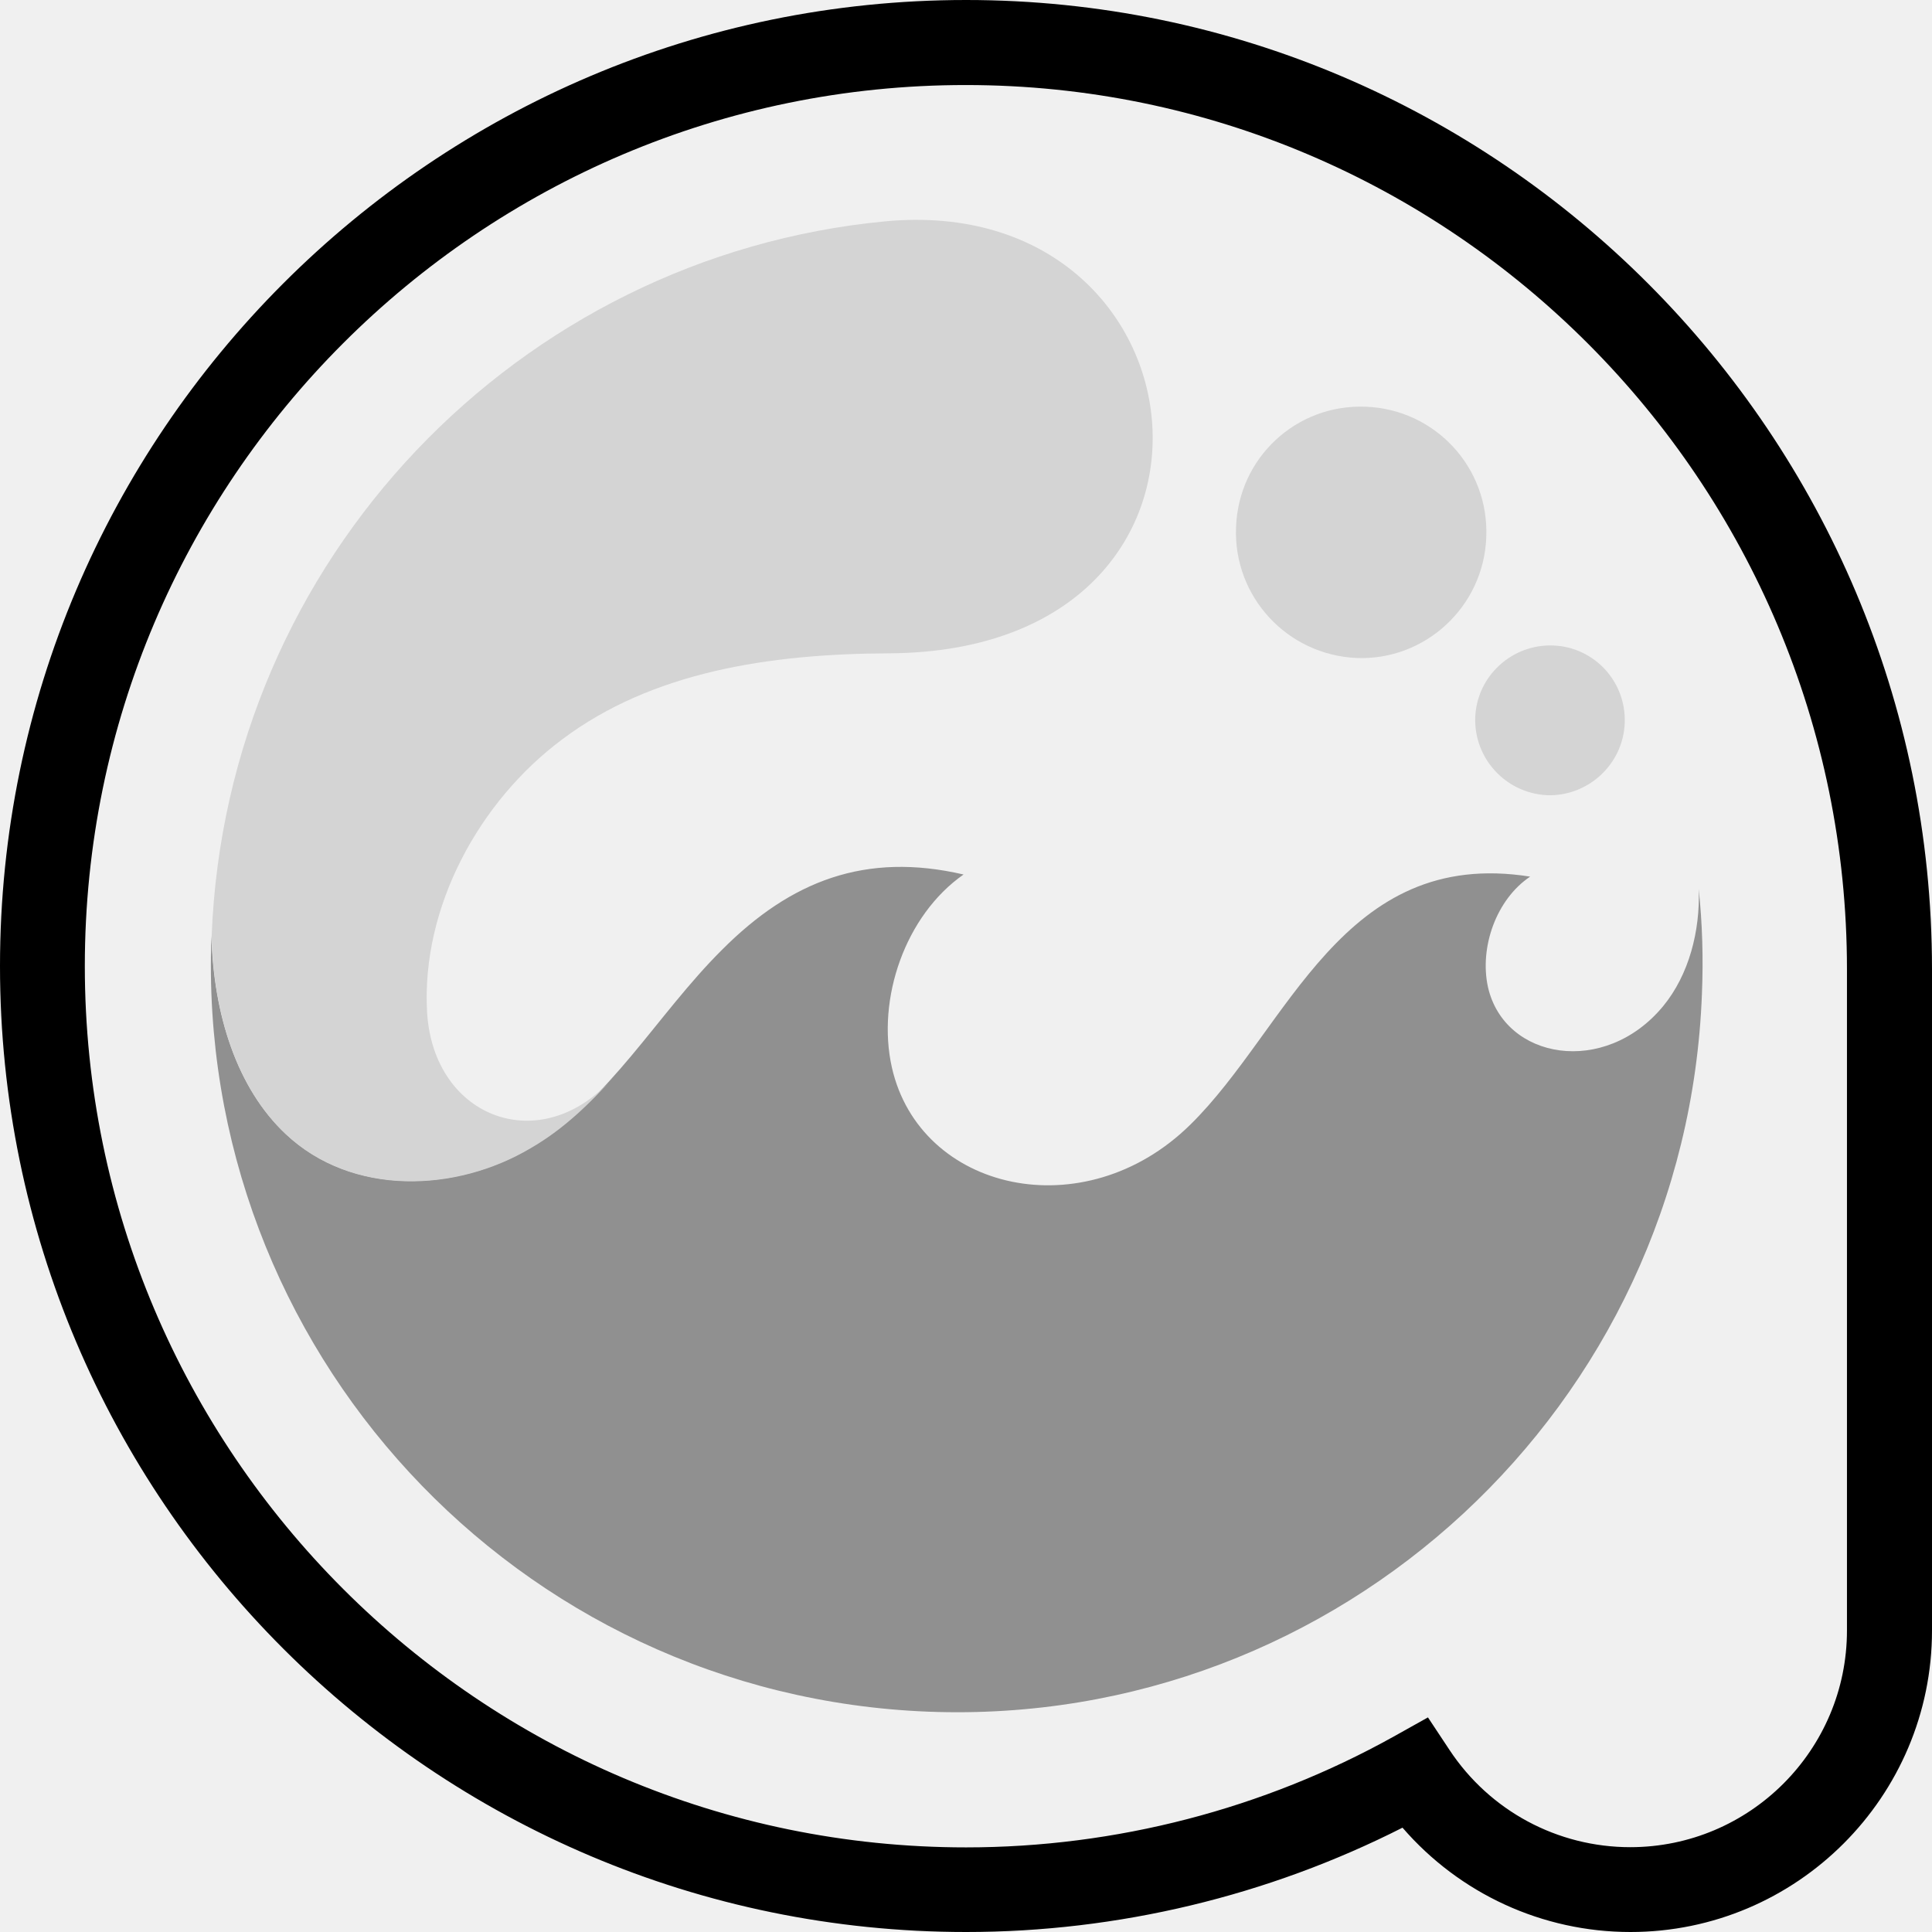
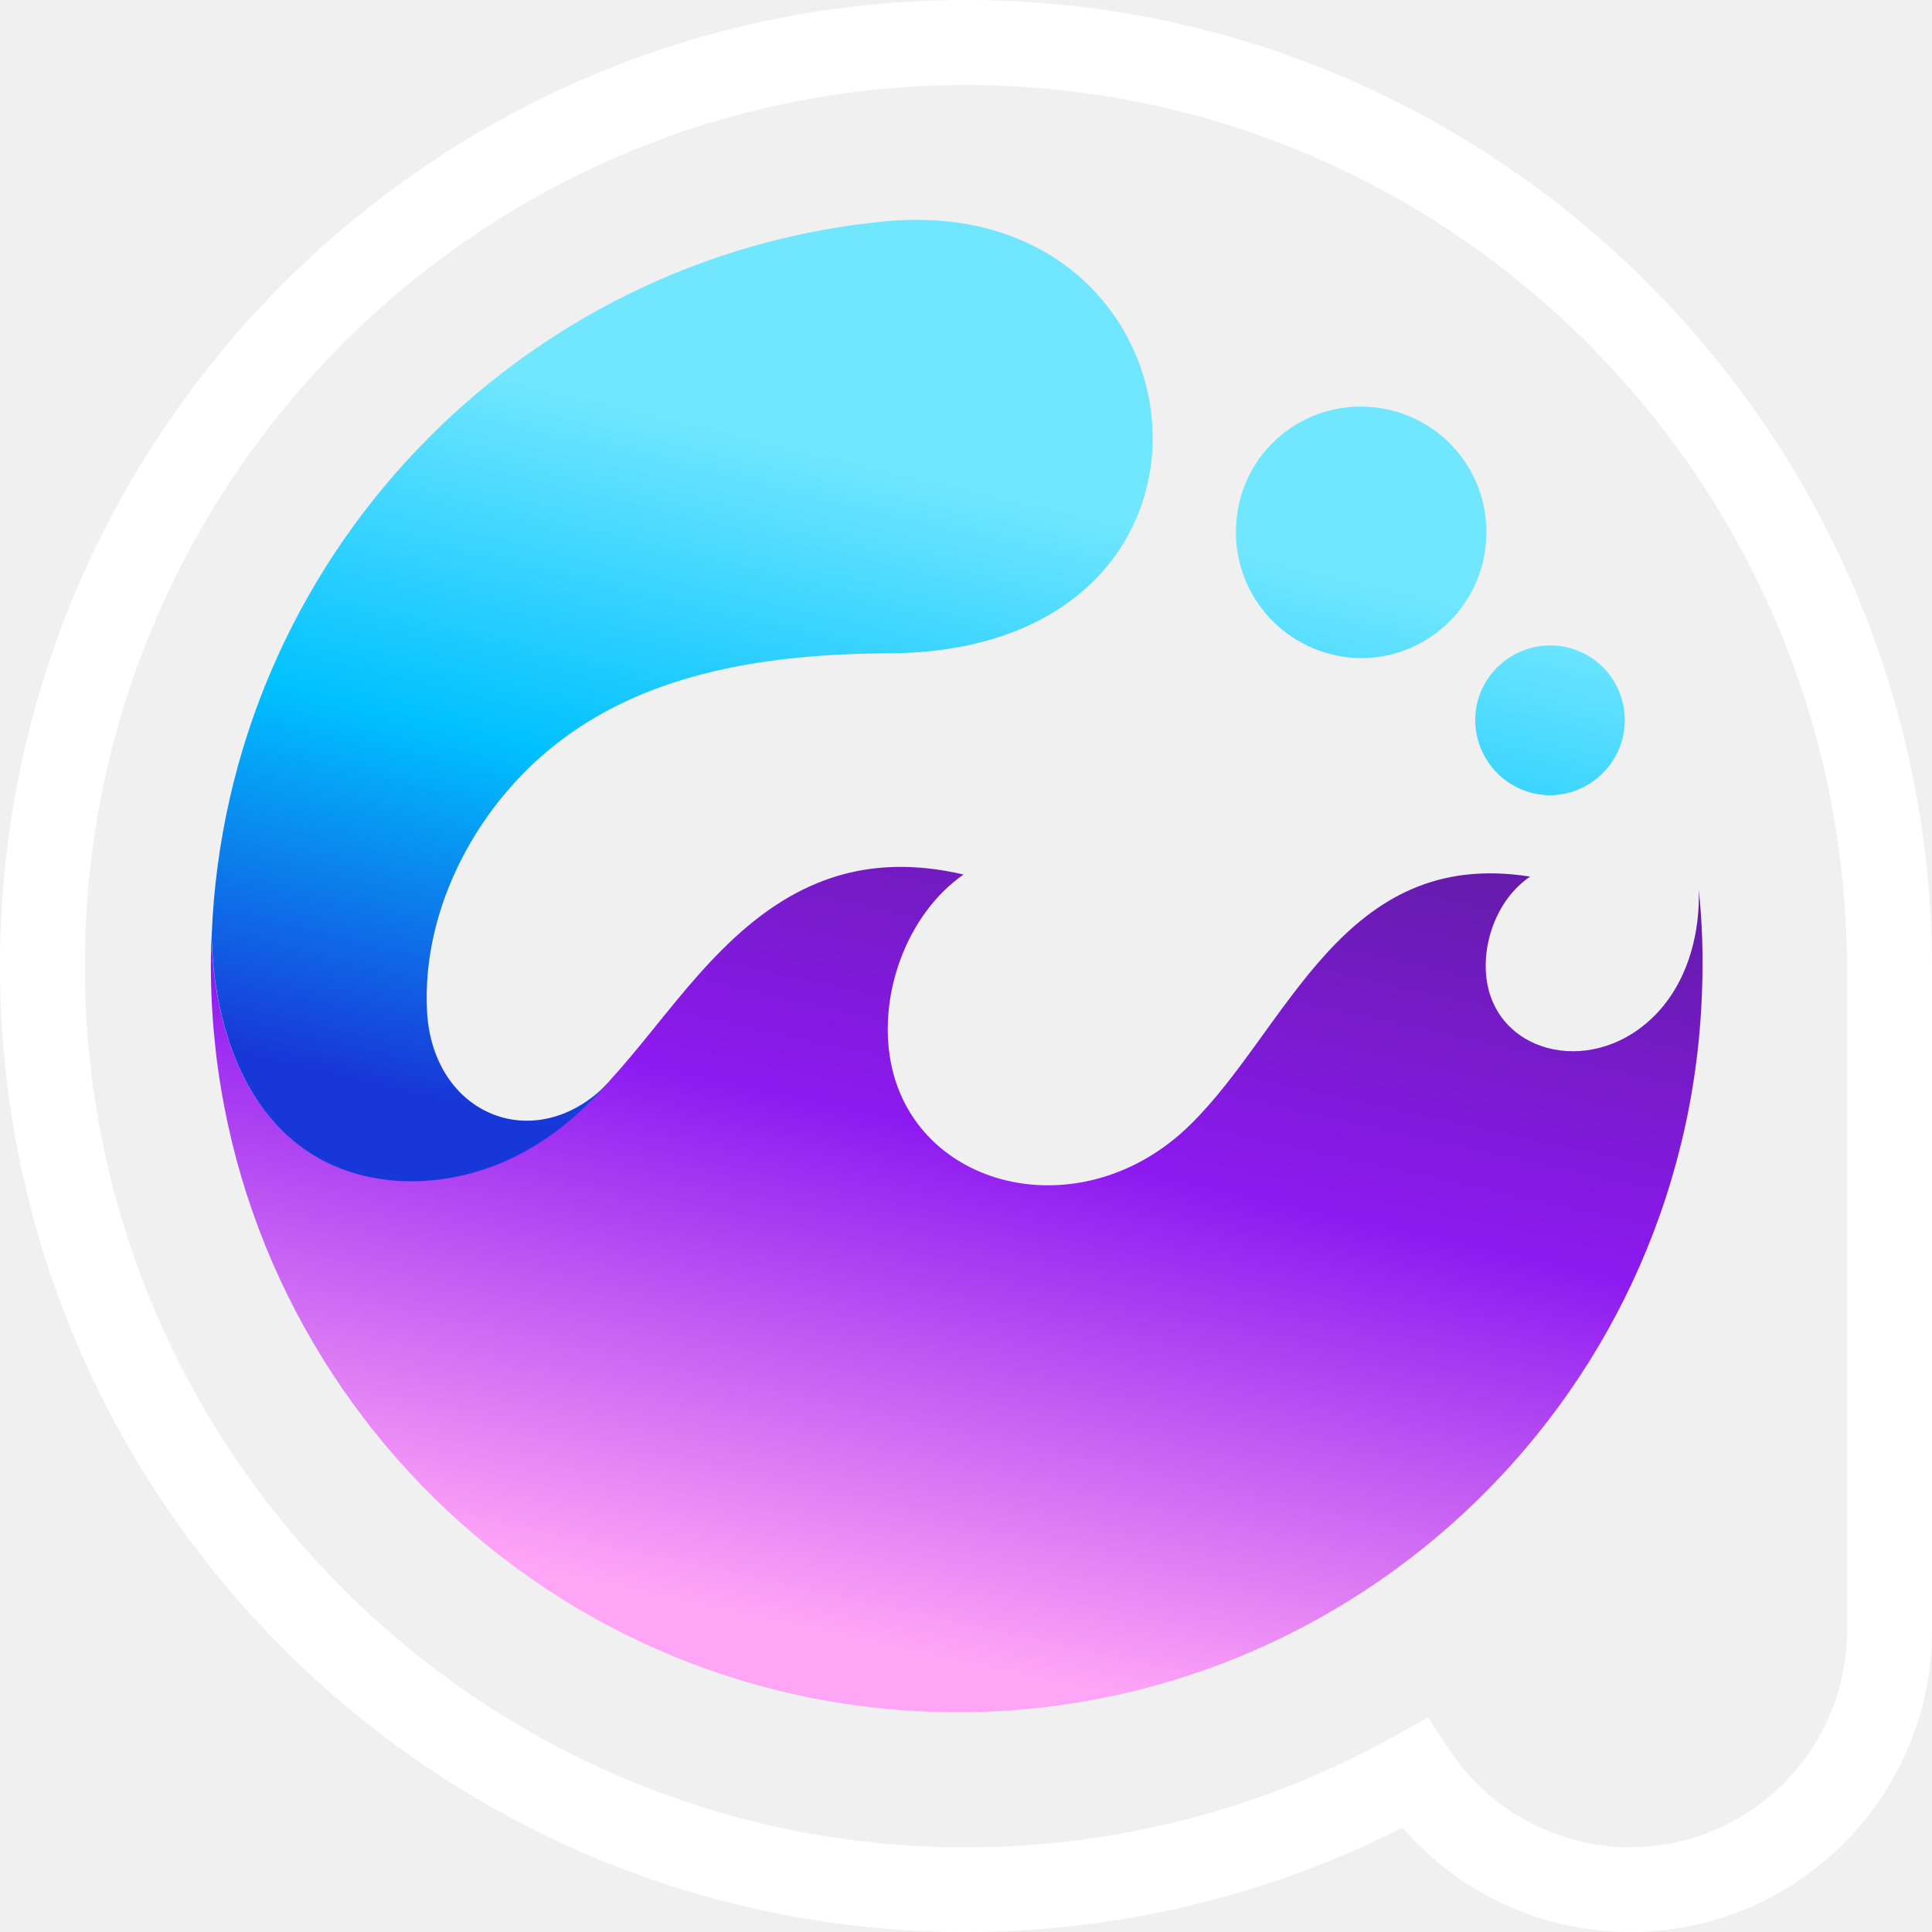
<svg xmlns="http://www.w3.org/2000/svg" width="200" height="200" viewBox="0 0 200 200" fill="none">
-   <path d="M168.785 200C159.653 200 151.092 196.027 145.187 189.2C131.248 196.268 115.706 200 100.011 200C44.869 200 0 155.131 0 100.011C0 44.891 44.869 0 100.011 0C155.131 0 199.978 45.001 200 100.296L197.893 100.318L200 100.296V100.318V168.785C200 185.995 185.995 200 168.785 200ZM147.821 177.785L150.06 181.166C154.231 187.466 161.234 191.219 168.763 191.219C181.144 191.219 191.197 181.144 191.197 168.785V100.34C191.197 49.852 150.28 8.803 99.989 8.803C49.698 8.781 8.781 49.698 8.781 100.011C8.781 150.324 49.698 191.241 100.011 191.241C115.487 191.241 130.809 187.268 144.287 179.761L147.821 177.785Z" fill="black" />
-   <path fill-rule="evenodd" clip-rule="evenodd" d="M96.082 177.192C138.689 178.839 174.58 145.56 176.183 102.887C176.336 99.199 176.227 95.621 175.853 92.043C176.007 96.367 174.844 100.911 172.166 104.16C166.129 111.47 155.746 109.714 154.034 102.184C153.134 98.079 154.89 93.096 158.402 90.748C138.931 87.652 133.399 106.443 123.214 116.431C112.238 127.231 95.225 123.323 92.328 110.504C90.725 103.392 93.711 94.743 99.748 90.528C89.606 88.179 81.879 91.165 74.745 98.321C67.962 105.06 63.111 114.016 54.901 118.823C47.174 123.411 36.44 123.85 29.569 117.375C24.498 112.611 22.105 104.972 21.886 96.916C20.261 139.633 53.474 175.524 96.082 177.192Z" fill="#909090" />
-   <path fill-rule="evenodd" clip-rule="evenodd" d="M92.087 67.632C131.116 67.369 125.738 19.669 91.604 22.917C53.737 26.539 23.4 57.798 21.908 96.96C22.127 105.016 24.52 112.655 29.591 117.418C36.461 123.872 47.196 123.455 54.923 118.867C58.281 116.936 61.047 114.279 63.615 111.382C56.196 120.031 44.847 115.86 44.21 104.752C43.618 93.908 49.588 82.955 58.193 76.545C67.501 69.542 79.662 67.676 92.087 67.632Z" fill="#D4D4D4" />
-   <path fill-rule="evenodd" clip-rule="evenodd" d="M141.368 42.103C148.568 42.366 154.165 48.403 153.858 55.625C153.595 62.781 147.558 68.401 140.424 68.115C133.224 67.786 127.67 61.75 127.955 54.593C128.197 47.371 134.211 41.818 141.368 42.103Z" fill="#D4D4D4" />
-   <path fill-rule="evenodd" clip-rule="evenodd" d="M160.773 66.82C165.031 66.974 168.346 70.552 168.192 74.833C168.039 79.113 164.395 82.472 160.136 82.318C155.877 82.099 152.563 78.52 152.716 74.24C152.892 69.981 156.514 66.667 160.773 66.82Z" fill="#D4D4D4" />
+   <path d="M168.785 200C159.653 200 151.092 196.027 145.187 189.2C131.248 196.268 115.706 200 100.011 200C44.869 200 0 155.131 0 100.011C0 44.891 44.869 0 100.011 0C155.131 0 199.978 45.001 200 100.296L197.893 100.318L200 100.296V100.318V168.785C200 185.995 185.995 200 168.785 200ZM147.821 177.785L150.06 181.166C154.231 187.466 161.234 191.219 168.763 191.219C181.144 191.219 191.197 181.144 191.197 168.785V100.34C191.197 49.852 150.28 8.803 99.989 8.803C49.698 8.781 8.781 49.698 8.781 100.011C8.781 150.324 49.698 191.241 100.011 191.241C115.487 191.241 130.809 187.268 144.287 179.761L147.821 177.785Z" fill="white" />
+   <path fill-rule="evenodd" clip-rule="evenodd" d="M96.082 177.192C138.689 178.839 174.58 145.56 176.183 102.887C176.336 99.199 176.227 95.621 175.853 92.043C176.007 96.367 174.844 100.911 172.166 104.16C166.129 111.47 155.746 109.713 154.034 102.184C153.134 98.079 154.89 93.096 158.402 90.747C138.931 87.652 133.399 106.443 123.214 116.431C112.238 127.231 95.226 123.323 92.328 110.504C90.725 103.391 93.711 94.743 99.748 90.528C89.606 88.179 81.879 91.165 74.745 98.321C67.962 105.06 63.111 114.016 54.901 118.823C47.174 123.411 36.44 123.85 29.569 117.375C24.498 112.611 22.105 104.972 21.886 96.916C20.261 139.633 53.474 175.524 96.082 177.192Z" fill="url(#paint0_linear)" />
+   <path fill-rule="evenodd" clip-rule="evenodd" d="M92.087 67.632C131.116 67.369 125.738 19.669 91.604 22.917C53.737 26.539 23.4 57.798 21.908 96.96C22.127 105.016 24.52 112.655 29.591 117.418C36.461 123.872 47.196 123.455 54.923 118.867C58.281 116.936 61.047 114.279 63.615 111.382C56.196 120.031 44.847 115.86 44.21 104.752C43.618 93.908 49.588 82.955 58.193 76.545C67.501 69.542 79.662 67.676 92.087 67.632Z" fill="url(#paint1_linear)" />
+   <path fill-rule="evenodd" clip-rule="evenodd" d="M141.368 42.103C148.568 42.366 154.165 48.403 153.858 55.625C153.595 62.781 147.558 68.401 140.424 68.115C133.224 67.786 127.67 61.75 127.955 54.593C128.197 47.371 134.211 41.818 141.368 42.103Z" fill="url(#paint2_linear)" />
+   <path fill-rule="evenodd" clip-rule="evenodd" d="M160.773 66.82C165.031 66.974 168.346 70.552 168.192 74.833C168.039 79.113 164.395 82.472 160.136 82.318C155.877 82.099 152.563 78.52 152.716 74.24C152.892 69.981 156.514 66.667 160.773 66.82Z" fill="url(#paint3_linear)" />
+   <defs>
+     <linearGradient id="paint0_linear" x1="108.166" y1="61.281" x2="84.605" y2="168.611" gradientUnits="userSpaceOnUse">
+       <stop stop-color="#521C89" />
+       <stop offset="0.516" stop-color="#8D1AF1" />
+       <stop offset="1" stop-color="#FFA5F6" />
+     </linearGradient>
+     <linearGradient id="paint1_linear" x1="59.35" y1="116.883" x2="76.366" y2="44.893" gradientUnits="userSpaceOnUse">
+       <stop stop-color="#1837D8" />
+       <stop offset="0.507" stop-color="#00C1FF" />
+       <stop offset="1" stop-color="#70E6FF" />
+     </linearGradient>
+     <linearGradient id="paint2_linear" x1="122.739" y1="131.866" x2="139.755" y2="59.876" gradientUnits="userSpaceOnUse">
+       <stop stop-color="#1837D8" />
+       <stop offset="0.507" stop-color="#00C1FF" />
+       <stop offset="1" stop-color="#70E6FF" />
+     </linearGradient>
+     <linearGradient id="paint3_linear" x1="145.63" y1="137.277" x2="162.645" y2="65.287" gradientUnits="userSpaceOnUse">
+       <stop stop-color="#1837D8" />
+       <stop offset="0.507" stop-color="#00C1FF" />
+       <stop offset="1" stop-color="#70E6FF" />
+     </linearGradient>
+   </defs>
</svg>
